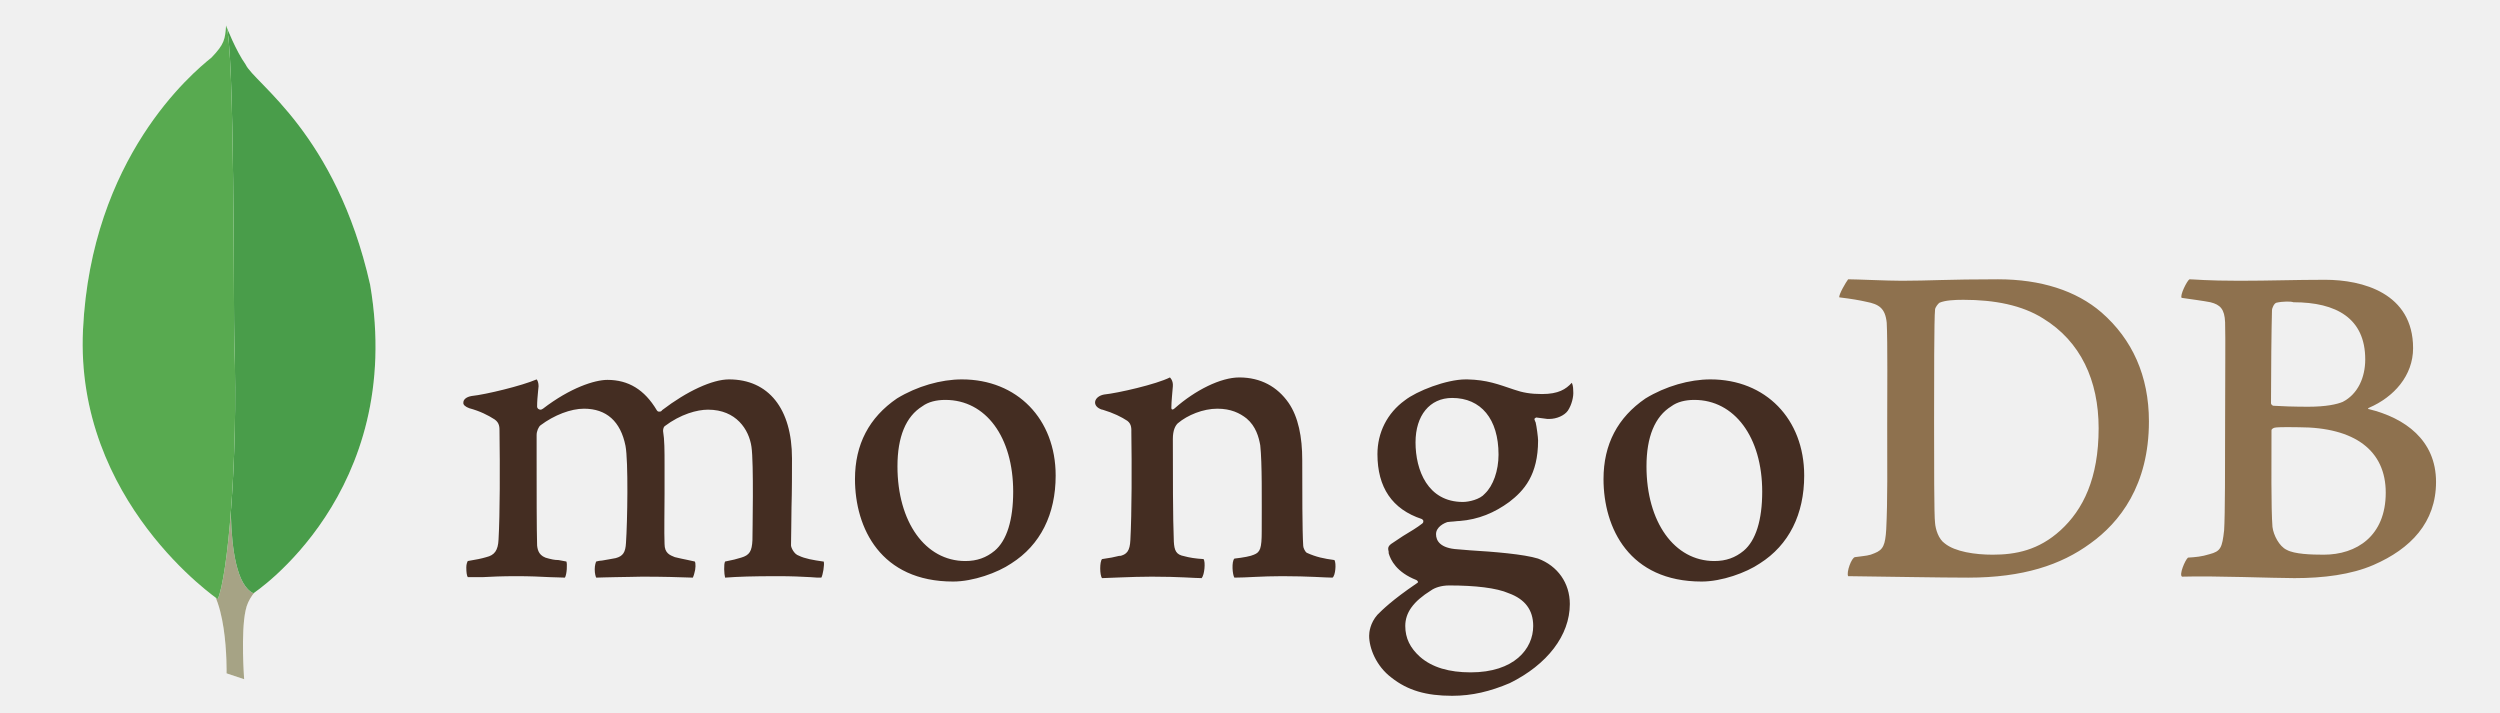
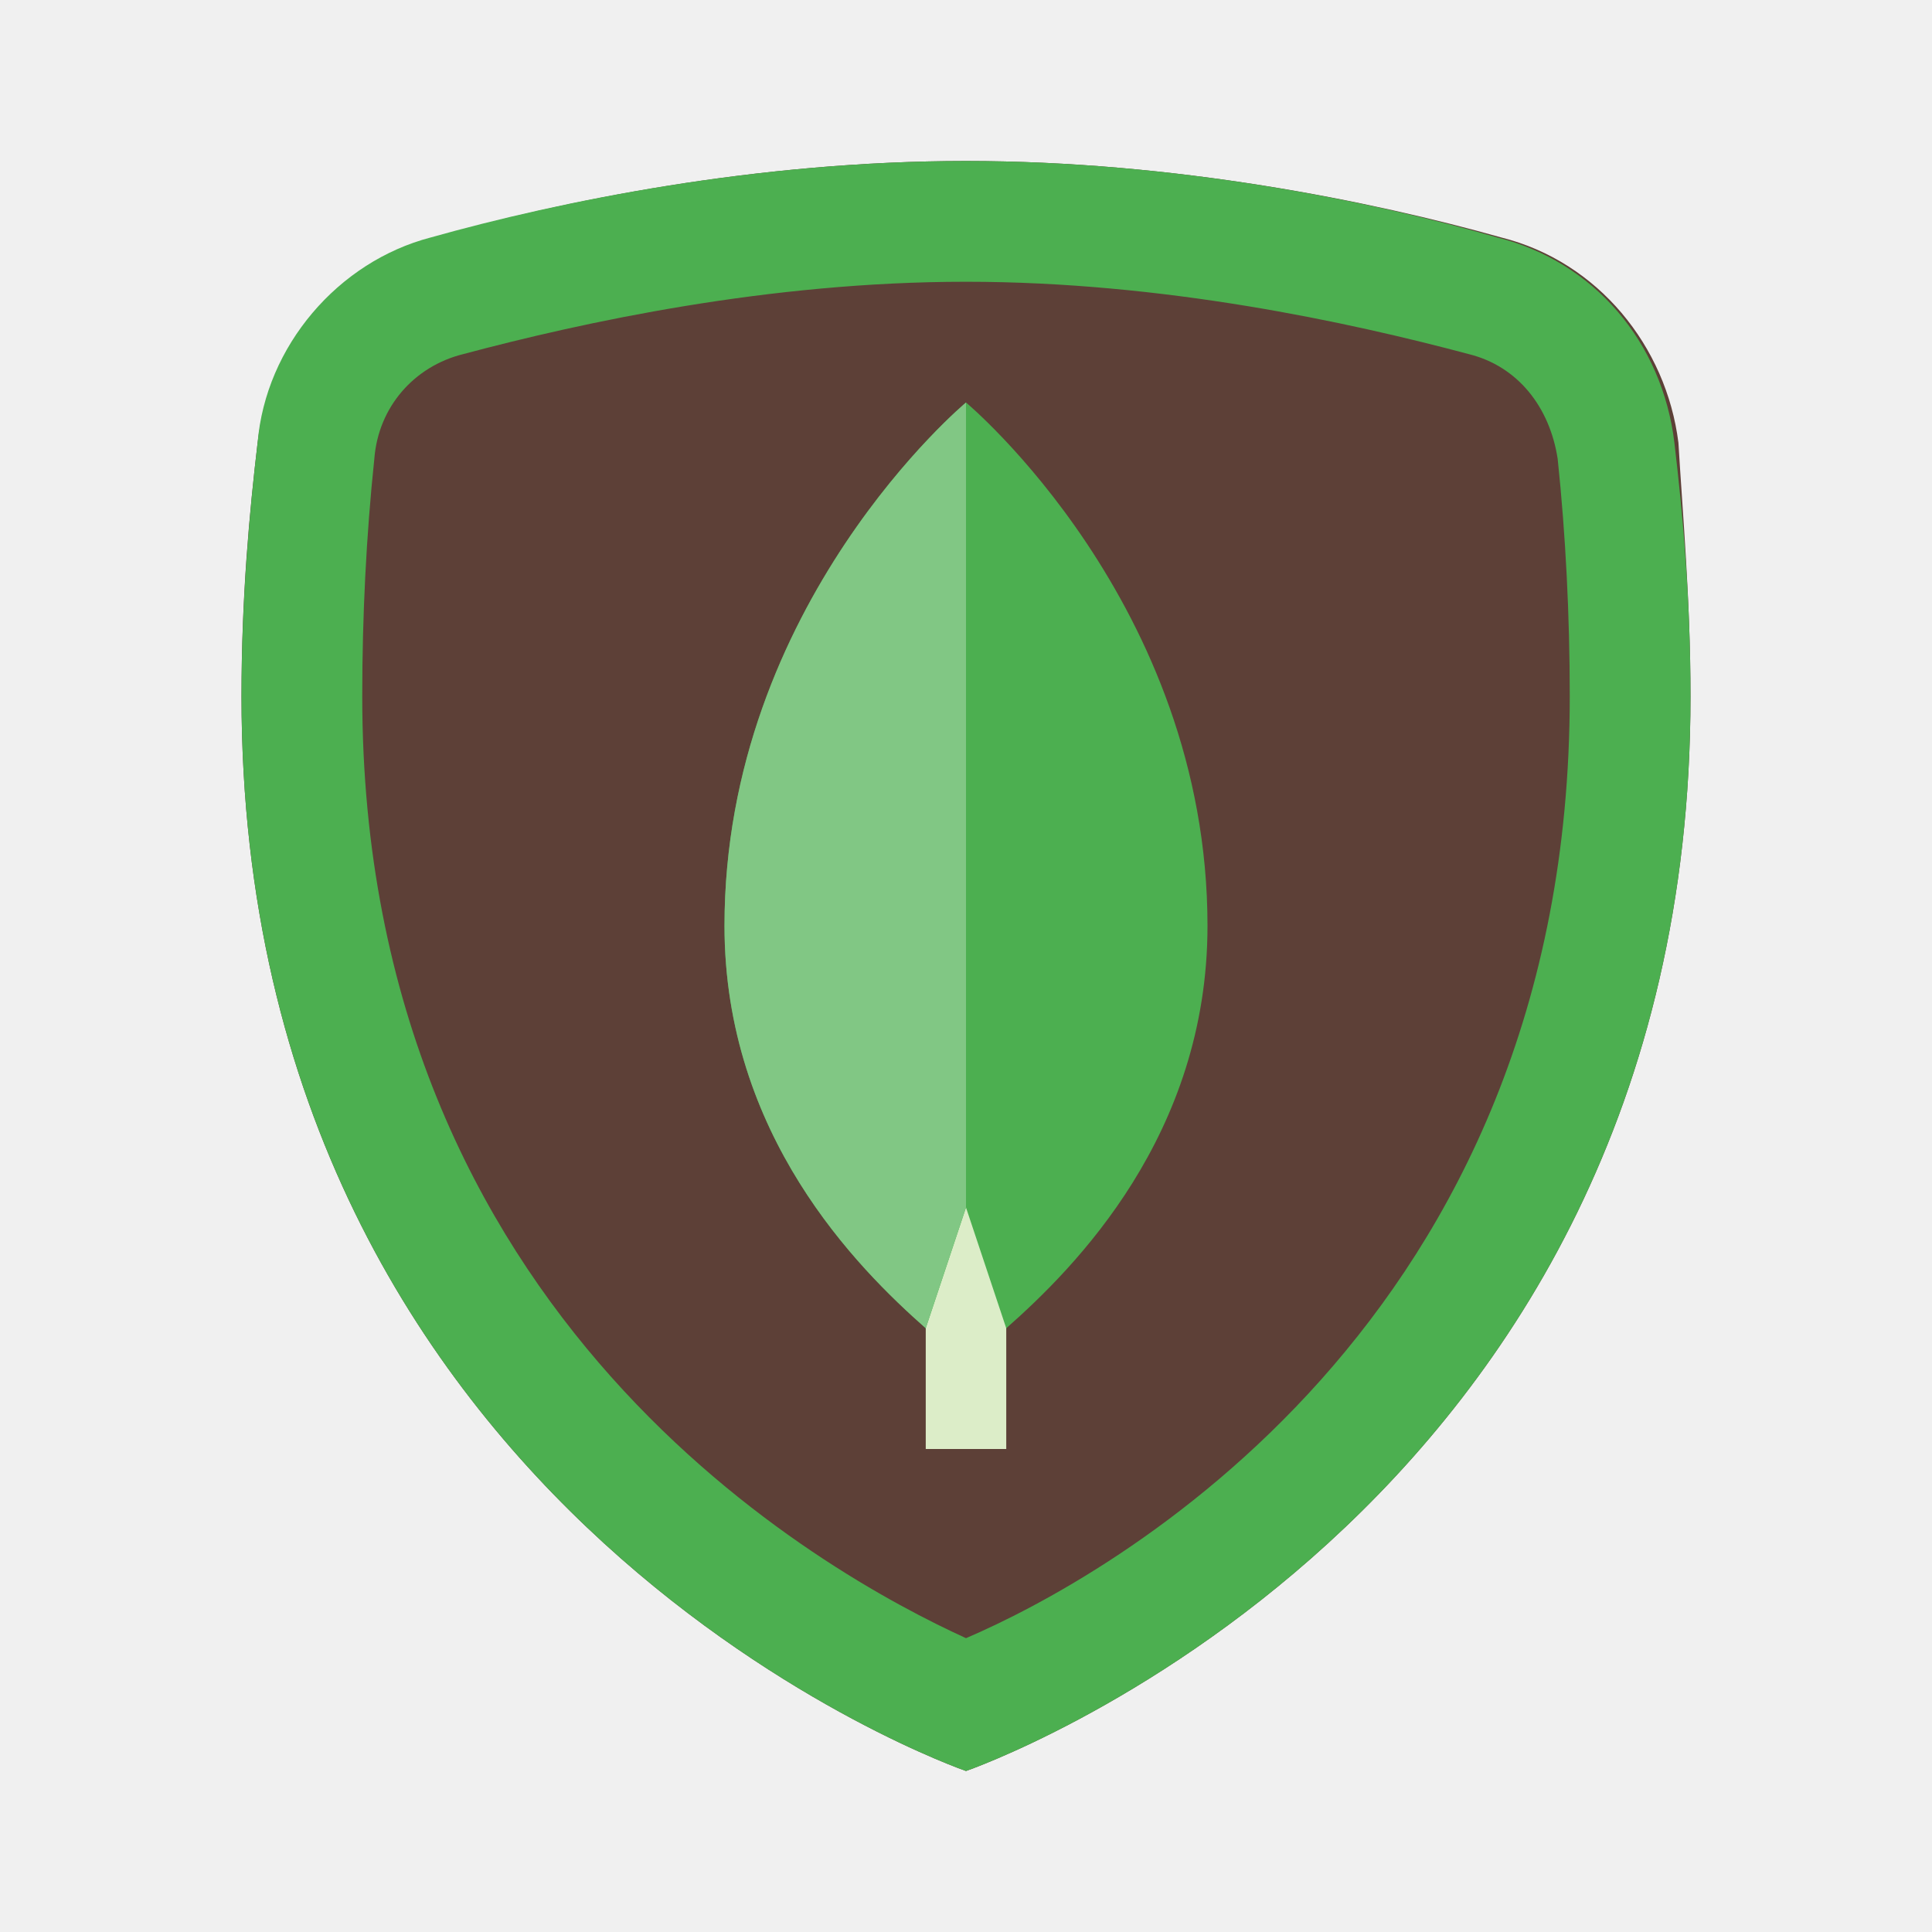
- <svg xmlns="http://www.w3.org/2000/svg" id="Layer_1" style="enable-background:new 0 0 512 146;" version="1.1" viewBox="0 0 512 146" xml:space="preserve">
-   <style type="text/css">
- 	.st0{fill:#8E714E;}
- 	.st1{fill:#442D22;}
- 	.st2{fill:#FFFFFF;}
- 	.st3{fill:#A6A385;}
- 	.st4{fill:#499D4A;}
- 	.st5{fill:#58AA50;}
- </style>
-   <g>
-     <g>
-       <path class="st0" d="M466.2,62c-0.4,0.1-0.9,1-0.9,1.6c-0.1,3.5-0.2,12.7-0.2,19c0,0.2,0.3,0.5,0.5,0.5c1.3,0.1,4.4,0.2,7.1,0.2    c3.7,0,5.9-0.5,7.1-1c3.1-1.6,4.6-5,4.6-8.7c0-8.4-5.9-11.7-14.7-11.7C469.2,61.7,467.5,61.7,466.2,62L466.2,62L466.2,62z     M488.6,100.9c0-8.6-6.3-13.4-17.8-13.4c-0.5,0-4.2-0.1-5,0.1c-0.3,0.1-0.6,0.3-0.6,0.5c0,6.2-0.1,16,0.2,19.8    c0.2,1.7,1.4,4,2.9,4.7c1.6,0.9,5.1,1,7.6,1C482.6,113.6,488.6,109.8,488.6,100.9L488.6,100.9L488.6,100.9z M448.4,57.2    c0.9,0,3.5,0.3,10.2,0.3c6.3,0,11.4-0.2,17.6-0.2c7.6,0,18,2.7,18,14c0,5.6-3.9,10-9,12.2c-0.3,0.1-0.3,0.3,0,0.3    c7.3,1.8,13.7,6.3,13.7,14.9c0,8.3-5.2,13.7-12.8,17c-4.6,2-10.3,2.7-16.2,2.7c-4.4,0-16.3-0.5-23-0.3c-0.7-0.3,0.6-3.4,1.2-3.9    c1.6-0.1,2.8-0.2,4.4-0.7c2.3-0.6,2.6-1.3,3-4.9c0.2-3,0.2-13.8,0.2-21.5c0-10.5,0.1-17.7,0-21.1c-0.1-2.7-1-3.6-3-4.1    c-1.5-0.3-3.9-0.6-5.9-0.9C446.4,60.5,447.9,57.5,448.4,57.2L448.4,57.2L448.4,57.2z M398.3,111.3c2.1,1.7,6.2,2.3,9.8,2.3    c4.7,0,9.4-0.9,13.9-5c4.6-4.2,7.8-10.6,7.8-20.9c0-9.8-3.7-17.8-11.4-22.5c-4.3-2.7-9.9-3.8-16.3-3.8c-1.9,0-3.7,0.1-4.9,0.6    c-0.3,0.2-0.9,1-0.9,1.4c-0.2,1.7-0.2,15.1-0.2,23c0,8.1,0,19.4,0.2,20.7C396.4,108.4,397,110.4,398.3,111.3L398.3,111.3    L398.3,111.3z M378.5,57.2c1.7,0,8,0.3,11,0.3c5.5,0,9.4-0.3,19.7-0.3c8.7,0,16,2.3,21.2,6.8c6.3,5.5,9.7,13,9.7,22.3    c0,13.1-6,20.7-12,25c-6,4.4-13.8,7-25,7c-5.9,0-16.1-0.2-24.5-0.3h-0.1c-0.4-0.8,0.7-3.8,1.4-3.9c2.3-0.3,2.9-0.3,4-0.8    c1.8-0.7,2.2-1.7,2.4-4.9c0.3-6,0.2-13.2,0.2-21.4c0-5.8,0.1-17.2-0.1-20.9c-0.3-3-1.6-3.8-4.2-4.3c-1.3-0.3-3-0.6-5.5-0.9    C376.5,60.4,378.1,57.7,378.5,57.2L378.5,57.2L378.5,57.2z" />
-       <path class="st1" d="M273.3,114.7c-2.2-0.3-3.7-0.6-5.7-1.5c-0.3-0.2-0.7-1-0.7-1.4c-0.2-3-0.2-11.7-0.2-17.6    c0-4.7-0.8-8.8-2.8-11.7c-2.3-3.3-5.7-5.2-10.1-5.2c-3.8,0-9,2.6-13.2,6.3c-0.1,0.1-0.8,0.7-0.7-0.3c0-1,0.2-2.9,0.3-4.2    c0.1-1.2-0.6-1.8-0.6-1.8c-2.8,1.4-10.6,3.2-13.5,3.5c-2.1,0.4-2.6,2.4-0.4,3.1h0.1c2.3,0.7,3.9,1.5,5.1,2.3    c0.9,0.7,0.8,1.7,0.8,2.4c0.1,6.5,0.1,16.5-0.2,22c-0.1,2.2-0.7,3-2.3,3.3l0.2-0.1c-1.2,0.3-2.2,0.5-3.7,0.7    c-0.5,0.5-0.5,3.3,0,3.9c1,0,6-0.3,10.2-0.3c5.7,0,8.7,0.3,10.2,0.3c0.6-0.7,0.8-3.3,0.4-3.9c-1.7-0.1-2.9-0.3-4-0.6    c-1.6-0.3-2-1.1-2.1-3c-0.2-4.6-0.2-14.3-0.2-21c0-1.8,0.5-2.7,1-3.2c2-1.7,5.2-3,8.1-3c2.8,0,4.6,0.9,6,2    c1.9,1.6,2.5,3.8,2.8,5.5c0.4,3.7,0.3,11.1,0.3,17.6c0,3.5-0.3,4.3-1.6,4.8c-0.6,0.3-2.2,0.6-4,0.8c-0.6,0.6-0.4,3.3,0,3.9    c2.5,0,5.5-0.3,9.8-0.3c5.4,0,8.9,0.3,10.3,0.3C273.5,117.9,273.7,115.4,273.3,114.7L273.3,114.7L273.3,114.7z M297.4,81.5    c-4.6,0-7.5,3.6-7.5,9.1c0,5.7,2.5,12.2,9.7,12.2c1.2,0,3.5-0.5,4.5-1.7c1.7-1.6,2.8-4.7,2.8-8C306.9,85.8,303.3,81.5,297.4,81.5    L297.4,81.5L297.4,81.5z M296.8,119.9c-1.7,0-3,0.5-3.7,1c-3.7,2.3-5.3,4.6-5.3,7.3c0,2.5,1,4.5,3,6.3c2.5,2.2,6,3.2,10.4,3.2    c8.9,0,12.8-4.8,12.8-9.5c0-3.3-1.7-5.5-5-6.7C306.5,120.4,302.1,119.9,296.8,119.9L296.8,119.9L296.8,119.9z M297.4,142.5    c-5.3,0-9.1-1.1-12.4-3.7c-3.2-2.4-4.6-6.1-4.6-8.6c0-0.7,0.2-2.6,1.7-4.3c1-1,3-3,8-6.4c0.2-0.1,0.3-0.2,0.3-0.3    c0-0.2-0.2-0.3-0.3-0.4c-4.1-1.6-5.3-4.1-5.7-5.5V113c-0.1-0.5-0.3-1,0.5-1.6c0.6-0.4,1.5-1,2.4-1.6c1.5-0.9,3-1.8,4-2.6    c0.2-0.2,0.2-0.3,0.2-0.5s-0.2-0.3-0.3-0.4c-6.1-2-9.1-6.5-9.1-13.3c0-4.4,2-8.4,5.6-11c2.4-1.9,8.5-4.3,12.5-4.3h0.3    c4.1,0.1,6.3,1,9.6,2.1c1.7,0.6,3.4,0.9,5.7,0.9c3.4,0,4.9-1,6.1-2.3c0.1,0.2,0.3,0.6,0.3,1.7c0.1,1.1-0.3,2.8-1.1,4    c-0.7,1-2.3,1.7-3.8,1.7h-0.4c-1.6-0.2-2.3-0.3-2.3-0.3l-0.3,0.2c-0.1,0.2,0,0.3,0.1,0.6l0.1,0.2c0.2,0.8,0.5,3.1,0.5,3.7    c0,7.1-2.9,10.3-5.9,12.6c-3,2.2-6.3,3.6-10.2,3.9c-0.1,0-0.4,0-1.2,0.1c-0.4,0-1,0.1-1.1,0.1h-0.1c-0.7,0.2-2.4,1-2.4,2.5    c0,1.3,0.8,2.9,4.5,3.1c0.8,0.1,1.6,0.1,2.4,0.2c5,0.3,11.1,0.8,14,1.7c4,1.5,6.5,5,6.5,9.3c0,6.4-4.6,12.4-12.3,16.2    C305.2,141.6,301.5,142.5,297.4,142.5L297.4,142.5L297.4,142.5z M347,81.9c-1.8,0-3.5,0.4-4.7,1.3c-3.4,2.1-5.1,6.3-5.1,12.3    c0,11.4,5.7,19.4,13.9,19.4c2.4,0,4.3-0.7,6-2.1c2.5-2.1,3.8-6.3,3.8-12.1C360.9,89.5,355.2,81.9,347,81.9L347,81.9L347,81.9z     M348.5,119.1c-14.8,0-20.1-10.9-20.1-21c0-7.1,2.9-12.6,8.6-16.5c4.1-2.5,9-3.9,13.3-3.9c11.3,0,19.2,8.1,19.2,19.7    c0,7.9-3.1,14.2-9.1,18C357.6,117.3,352.6,119.1,348.5,119.1L348.5,119.1L348.5,119.1z M193.6,81.9c-1.8,0-3.5,0.4-4.7,1.3    c-3.4,2.1-5.1,6.3-5.1,12.3c0,11.4,5.7,19.4,13.9,19.4c2.4,0,4.3-0.7,6-2.1c2.5-2.1,3.8-6.3,3.8-12.1    C207.5,89.5,201.9,81.9,193.6,81.9L193.6,81.9L193.6,81.9z M195.2,119.1c-14.8,0-20.1-10.9-20.1-21c0-7.1,2.9-12.6,8.6-16.5    c4.1-2.5,9-3.9,13.3-3.9c11.3,0,19.2,8.1,19.2,19.7c0,7.9-3.1,14.2-9.1,18C204.3,117.3,199.3,119.1,195.2,119.1L195.2,119.1    L195.2,119.1z M95.8,118.2c-0.2-0.3-0.3-1-0.3-2c0-0.7,0.2-1.1,0.3-1.3c1.8-0.3,2.8-0.5,3.8-0.8c1.7-0.4,2.4-1.4,2.5-3.6    c0.3-5.2,0.3-15.1,0.2-22v-0.2c0-0.8,0-1.7-1-2.4c-1.4-0.9-3-1.7-5.2-2.3c-0.8-0.3-1.3-0.7-1.2-1.2c0-0.5,0.5-1.1,1.7-1.3    c2.9-0.3,10.3-2.1,13.3-3.4c0.2,0.2,0.4,0.7,0.4,1.4l-0.1,1c-0.1,1-0.2,2.1-0.2,3.2c0,0.3,0.3,0.6,0.7,0.6c0.2,0,0.3-0.1,0.5-0.2    c5.6-4.3,10.6-5.9,13.2-5.9c4.3,0,7.6,2,10.1,6.2c0.2,0.3,0.3,0.3,0.6,0.3c0.2,0,0.4-0.1,0.5-0.3c5.1-3.9,10.3-6.3,13.7-6.3    c8.1,0,12.9,6,12.9,16.2c0,2.9,0,6.6-0.1,10c0,3-0.1,5.8-0.1,7.8c0,0.4,0.6,1.8,1.6,2.1c1.2,0.6,2.9,0.9,5,1.2h0.1    c0.2,0.6-0.2,2.9-0.5,3.3c-0.5,0-1.3,0-2.2-0.1c-1.7-0.1-4-0.2-6.6-0.2c-5.4,0-8.2,0.1-10.9,0.3c-0.2-0.7-0.3-2.8,0-3.3    c1.6-0.3,2.3-0.5,3.3-0.8c1.7-0.5,2.2-1.3,2.3-3.6c0-1.7,0.3-15.7-0.2-19.1c-0.5-3.5-3.1-7.6-8.9-7.6c-2.2,0-5.6,0.9-8.9,3.4    c-0.2,0.2-0.3,0.6-0.3,0.9v0.1c0.3,1.8,0.3,3.9,0.3,7.1v5.7c0,3.9-0.1,7.6,0,10.3c0,1.9,1.1,2.3,2.1,2.7c0.5,0.1,0.9,0.2,1.3,0.3    c0.8,0.2,1.6,0.3,2.8,0.6c0.2,0.3,0.2,1.5-0.1,2.4c-0.1,0.5-0.3,0.8-0.3,0.9c-3-0.1-6-0.2-10.4-0.2c-1.3,0-3.6,0.1-5.5,0.1    c-1.6,0-3,0.1-3.9,0.1c-0.1-0.2-0.3-0.8-0.3-1.7c0-0.8,0.2-1.4,0.3-1.6c0.4-0.1,0.8-0.2,1.2-0.2c1-0.2,1.9-0.3,2.8-0.5    c1.5-0.4,2-1.2,2.1-3.1c0.3-4.3,0.5-16.8-0.1-19.9c-1-5-3.9-7.6-8.5-7.6c-2.7,0-6.1,1.3-8.9,3.4c-0.4,0.3-0.8,1.2-0.8,2v5.1    c0,6.3,0,14.1,0.1,17.5c0.1,1,0.4,2.3,2.4,2.7c0.4,0.1,1.1,0.3,2,0.3l1.6,0.3c0.2,0.5,0.1,2.6-0.3,3.3c-0.9,0-1.9-0.1-3.1-0.1    c-1.8-0.1-4.2-0.2-6.8-0.2c-3,0-5.2,0.1-7,0.2C97.8,118.2,96.8,118.2,95.8,118.2L95.8,118.2L95.8,118.2z" />
-       <g>
-         <path class="st2" d="M50,139.1l-3.6-1.2c0,0,0.4-18.2-6.1-19.5c-4.3-5,0.7-213.9,16.3-0.7c0,0-5.4,2.7-6.3,7.3     C49.3,129.5,50,139.1,50,139.1L50,139.1L50,139.1z" />
-         <path class="st3" d="M50,139.1l-3.6-1.2c0,0,0.4-18.2-6.1-19.5c-4.3-5,0.7-213.9,16.3-0.7c0,0-5.4,2.7-6.3,7.3     C49.3,129.5,50,139.1,50,139.1L50,139.1L50,139.1z" />
-         <path class="st2" d="M51.9,121.5c0,0,31.2-20.5,23.9-63.2c-7-31-23.7-41.2-25.5-45.1c-2-2.8-3.9-7.7-3.9-7.7l1.3,86.3     C47.8,92,45.1,118.3,51.9,121.5" />
-         <path class="st4" d="M51.9,121.5c0,0,31.2-20.5,23.9-63.2c-7-31-23.7-41.2-25.5-45.1c-2-2.8-3.9-7.7-3.9-7.7l1.3,86.3     C47.8,92,45.1,118.3,51.9,121.5" />
-         <path class="st2" d="M44.6,122.7c0,0-29.3-20-27.6-55.2c1.7-35.2,22.3-52.5,26.3-55.7C46,9,46.1,8,46.3,5.2     c1.8,3.9,1.5,58.5,1.7,65C48.8,94.9,46.6,118,44.6,122.7L44.6,122.7L44.6,122.7z" />
-         <path class="st5" d="M44.6,122.7c0,0-29.3-20-27.6-55.2c1.7-35.2,22.3-52.5,26.3-55.7C46,9,46.1,8,46.3,5.2     c1.8,3.9,1.5,58.5,1.7,65C48.8,94.9,46.6,118,44.6,122.7L44.6,122.7L44.6,122.7z" />
-       </g>
-     </g>
-   </g>
+ <svg xmlns="http://www.w3.org/2000/svg" viewBox="0 0 48 48" width="144px" height="144px">
+   <path fill="#5d4037" d="M42,17.3C42,37.8,24,44,24,44S6,37.8,6,17.3c0-2.5,0.2-4.6,0.4-6.3c0.3-2.5,2-4.5,4.4-5.1 C13.9,5,18.8,4,24,4s10.1,1,13.3,1.9c2.4,0.6,4.1,2.7,4.4,5.1C41.8,12.7,42,14.9,42,17.3z" />
+   <path fill="#4caf50" d="M24,7c4.9,0,9.5,1,12.5,1.8c1.2,0.3,2,1.3,2.2,2.6c0.2,1.9,0.3,3.9,0.3,5.9c0,15.6-11.5,21.9-15,23.4 c-3.5-1.6-15-7.9-15-23.4c0-2,0.1-4,0.3-5.9c0.1-1.3,1-2.3,2.2-2.6C14.5,8,19.1,7,24,7 M24,4c-5.2,0-10.1,1-13.3,1.9 C8.4,6.5,6.6,8.6,6.4,11C6.2,12.7,6,14.9,6,17.3C6,37.8,24,44,24,44s18-6.2,18-26.7c0-2.5-0.2-4.6-0.4-6.3c-0.3-2.5-2-4.5-4.4-5.1 C34.1,5,29.2,4,24,4L24,4z" />
+   <path fill="#dcedc8" d="M23 28H25V36H23z" />
+   <path fill="#4caf50" d="M24,10c0,0-6,5-6,13c0,5.2,3.3,8.5,5,10l1-3l1,3c1.7-1.5,5-4.8,5-10C30,15,24,10,24,10z" />
+   <path fill="#81c784" d="M24,10c0,0-6,5-6,13c0,5.2,3.3,8.5,5,10l1-3V10z" />
</svg>
